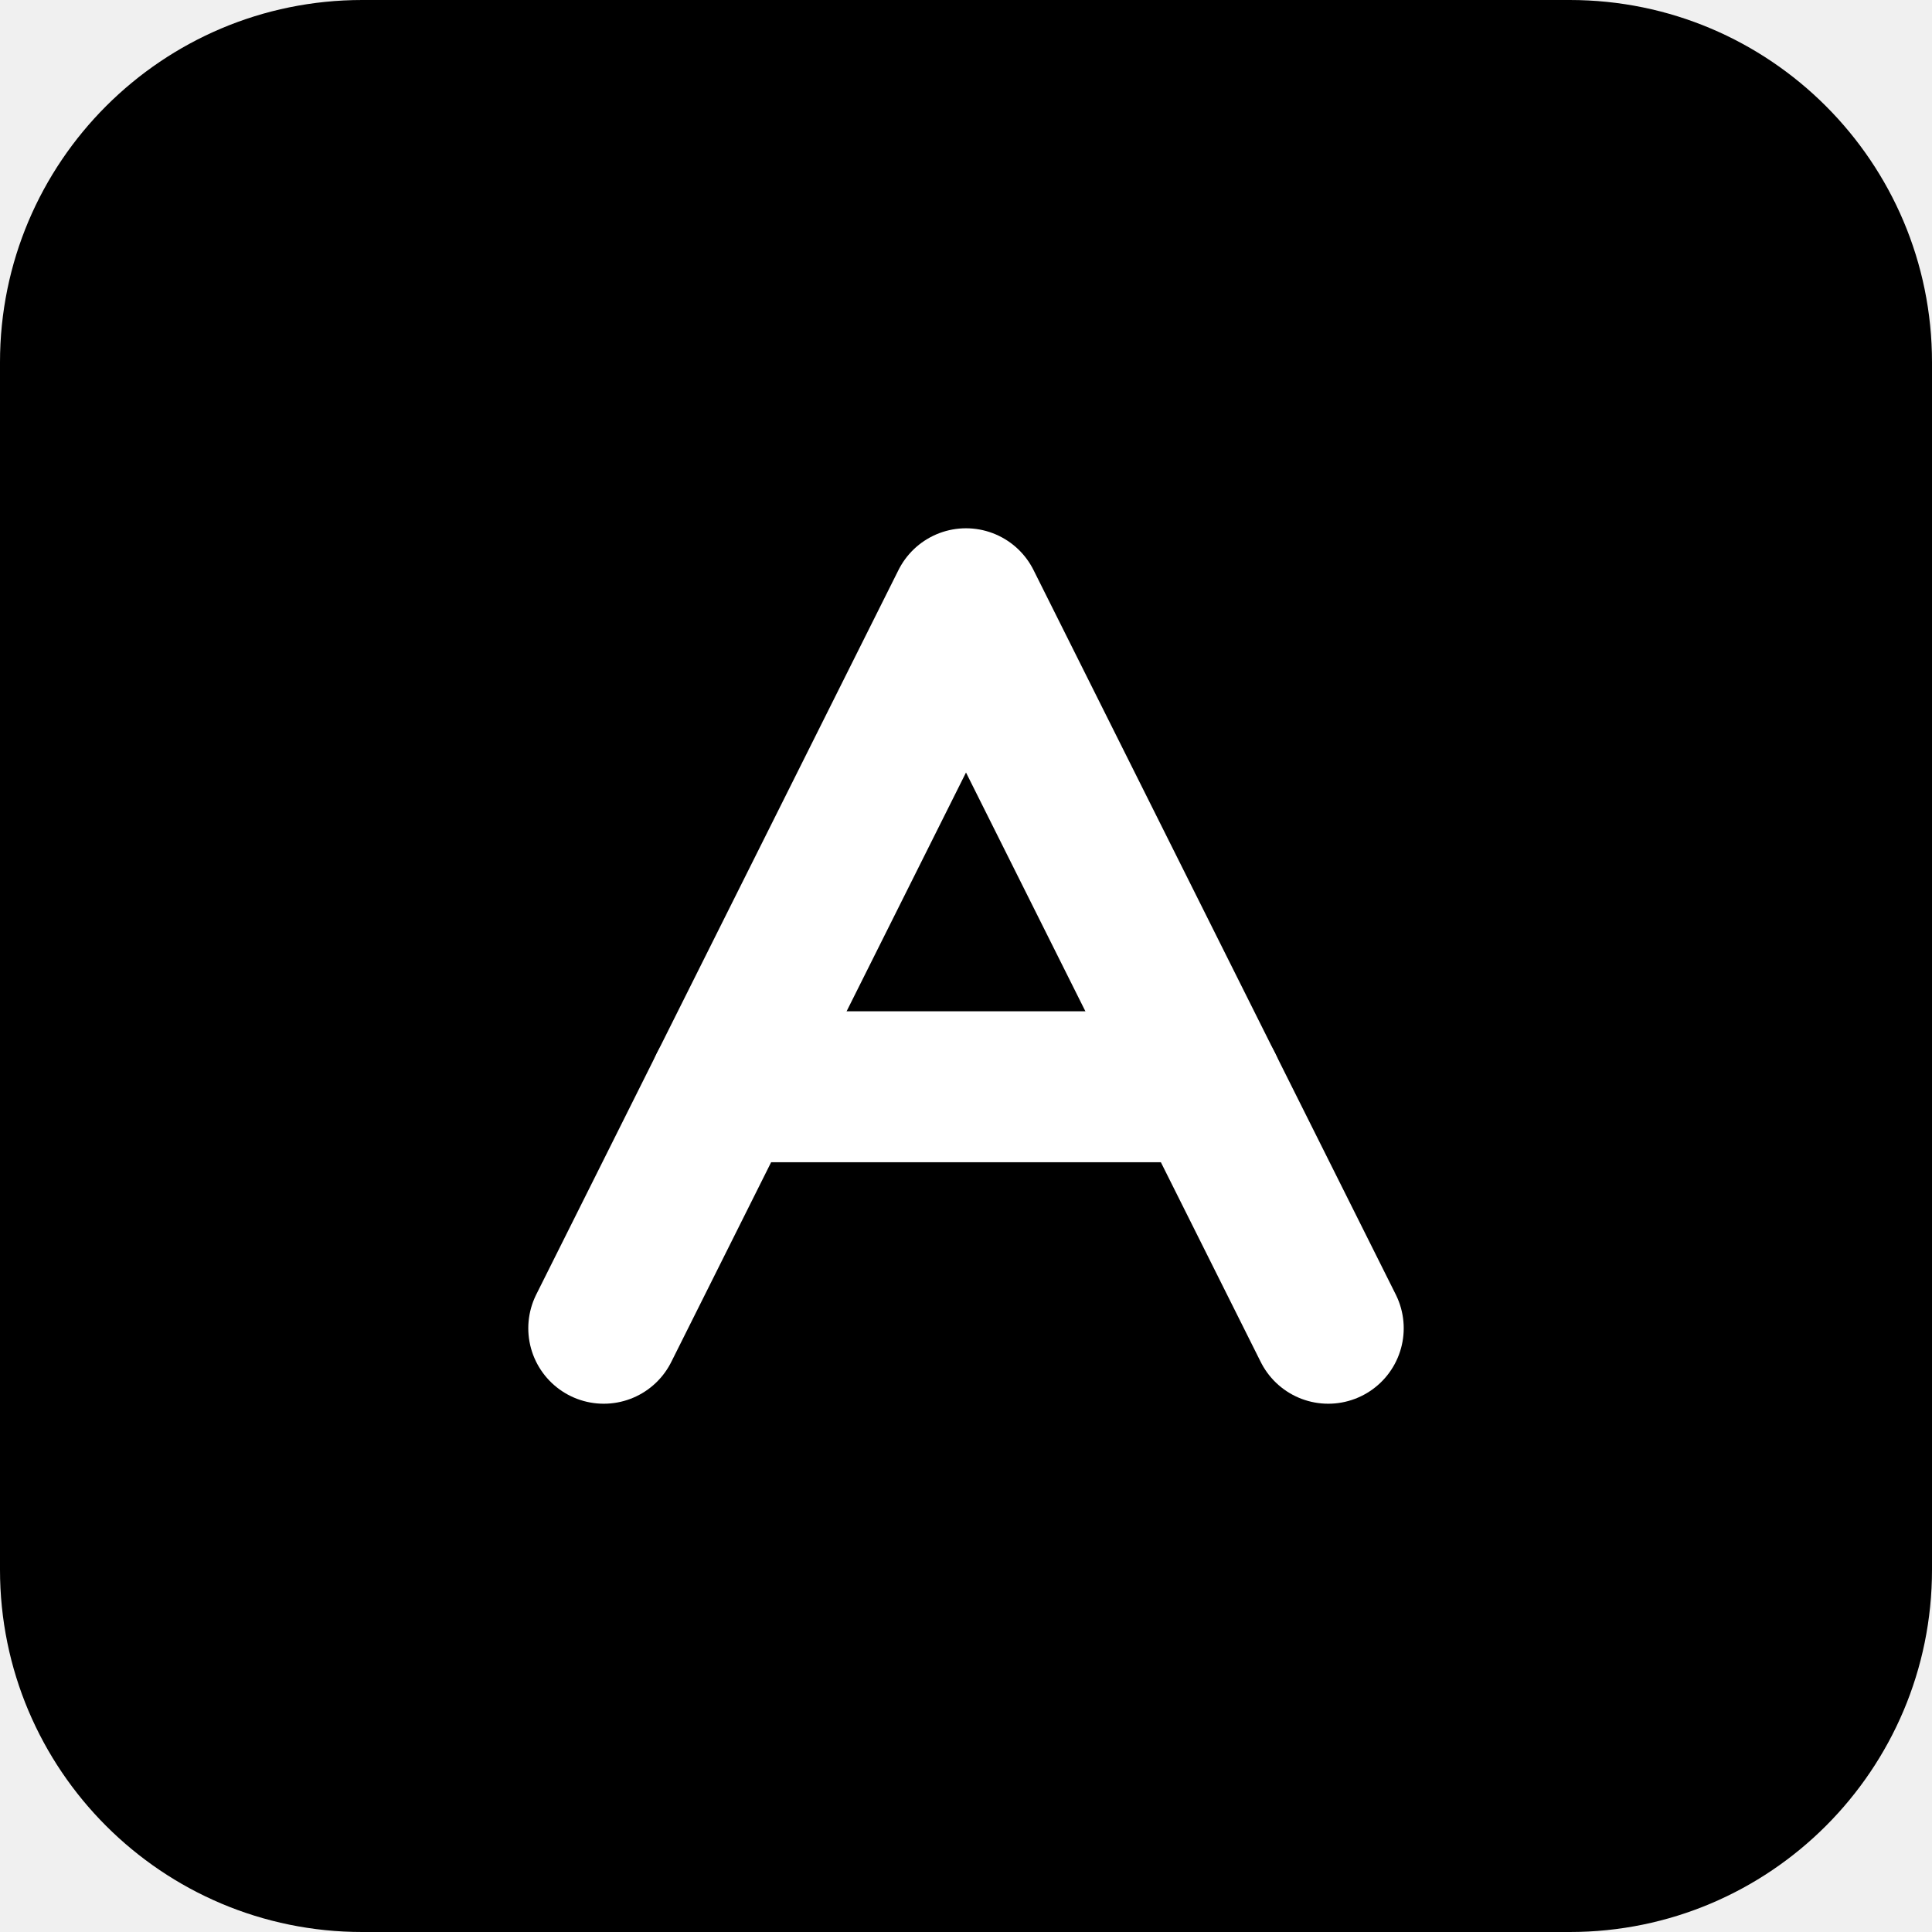
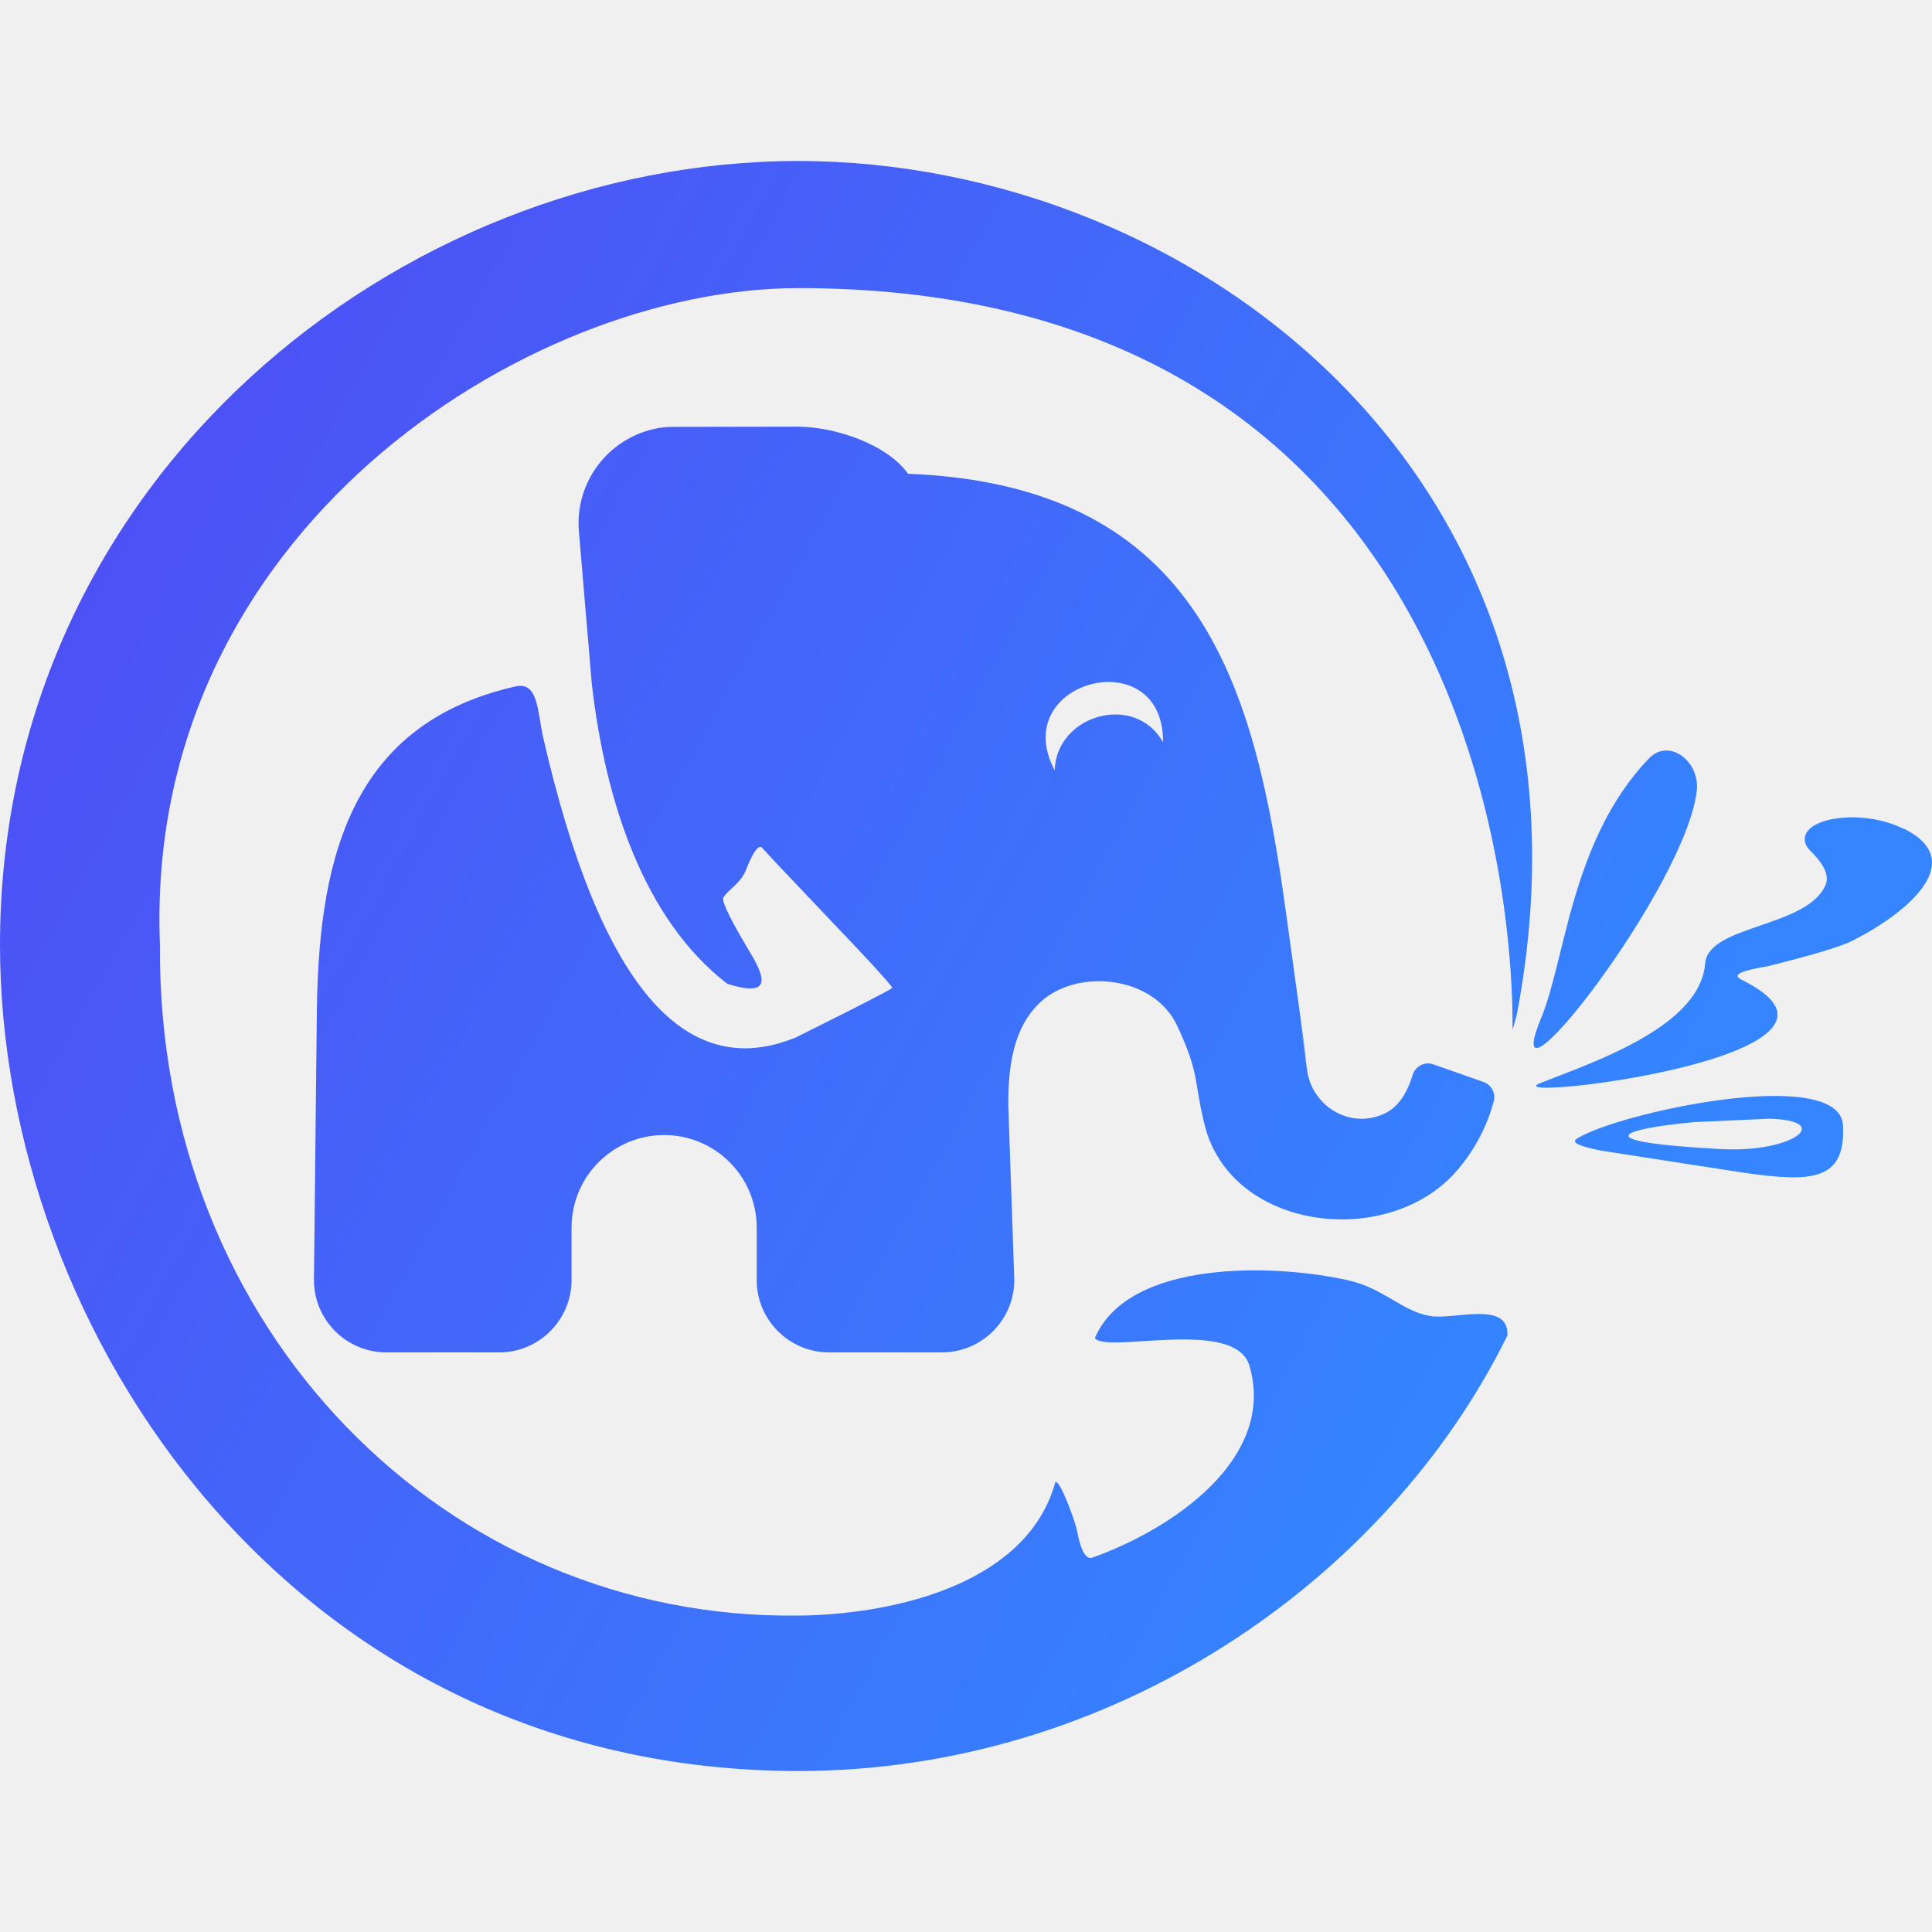
- <svg xmlns="http://www.w3.org/2000/svg" viewBox="0 0 32 32" fill="none">
-   <rect width="32" height="32" rx="6" fill="currentColor" />
-   <path d="M10 22L16 10L22 22" stroke="white" stroke-width="2.5" stroke-linecap="round" stroke-linejoin="round" />
-   <path d="M12 18h8" stroke="white" stroke-width="2.5" stroke-linecap="round" />
+ <svg xmlns="http://www.w3.org/2000/svg" height="1em" style="flex:none;line-height:1" viewBox="0 0 24 24" width="1em">
+   <defs>
+     <linearGradient id="lobe-icons-chat-glm-_R_0_" x1="-18.756%" x2="70.894%" y1="49.371%" y2="90.944%">
+       <stop offset="0%" stop-color="#504AF4" />
+       <stop offset="100%" stop-color="#3485FF" />
+     </linearGradient>
+   </defs>
+   <path d="M9.917 2c4.906 0 10.178 3.947 8.93 10.58-.014.07-.037.14-.057.21l-.003-.277c-.083-3-1.534-8.934-8.87-8.934-3.393 0-8.137 3.054-7.93 8.158-.04 4.778 3.555 8.4 7.95 8.332l.073-.001c1.2-.033 2.763-.429 3.1-1.657.063-.031.26.534.268.598.048.256.112.369.192.34.981-.348 2.286-1.222 1.952-2.38-.176-.61-1.775-.147-1.921-.347.418-.979 2.234-.926 3.153-.716.443.102.657.38 1.012.442.29.052.981-.2.96.242-1.5 3.042-4.893 5.41-8.808 5.41C3.654 22 0 16.574 0 11.737 0 5.947 4.959 2 9.917 2zM9.9 5.3c.484 0 1.125.225 1.38.585 3.669.145 4.313 2.686 4.694 5.444.255 1.838.315 2.3.182 1.387l.083.59c.068.448.554.737.982.516.144-.075.254-.231.328-.47a.2.2 0 01.258-.13l.625.22a.2.2 0 01.124.238 2.172 2.172 0 01-.51.92c-.878.917-2.757.664-3.08-.62-.14-.554-.055-.626-.345-1.242-.292-.621-1.238-.709-1.69-.295-.345.315-.407.805-.406 1.282L12.6 15.9a.9.9 0 01-.9.9h-1.4a.9.9 0 01-.9-.9v-.65a1.15 1.15 0 10-2.3 0v.65a.9.9 0 01-.9.9H4.8a.9.9 0 01-.9-.9l.035-3.239c.012-1.884.356-3.658 2.47-4.134.2-.045.252.13.29.342.025.154.043.252.053.294.701 3.058 1.75 4.299 3.144 3.722l.66-.331.254-.13c.158-.082.25-.131.276-.15.012-.01-.165-.206-.407-.464l-1.012-1.067a8.925 8.925 0 01-.199-.216c-.047-.034-.116.068-.208.306-.074.157-.251.252-.272.326-.013.058.108.298.362.72.164.288.22.508-.31.343-1.04-.8-1.518-2.273-1.684-3.725-.004-.035-.162-1.913-.162-1.913a1.2 1.2 0 011.113-1.281L9.9 5.3zm12.994 8.68c.037.697-.403.704-1.213.591l-1.783-.276c-.265-.053-.385-.099-.313-.147.47-.315 3.268-.93 3.31-.168zm-.915-.083l-.926.042c-.85.077-1.452.24.338.336l.103.003c.815.012 1.264-.359.485-.381zm1.667-3.601h.01c.79.398.067 1.03-.65 1.393-.14.07-.491.176-1.052.315-.241.04-.457.092-.333.16l.01.005c1.952.958-3.123 1.534-2.495 1.285l.38-.148c.68-.266 1.614-.682 1.666-1.337.038-.48 1.253-.442 1.493-.968.048-.106 0-.236-.144-.389-.05-.047-.094-.094-.107-.148-.073-.305.7-.431 1.222-.168zm-2.568-.474c-.135 1.198-2.479 4.192-1.949 2.863l.017-.042c.298-.717.376-2.221 1.337-3.221.25-.26.636.035.595.4zm-7.976-.253c.02-.694 1.002-.968 1.346-.347.01-1.274-1.941-.768-1.346.347z" fill="url(#lobe-icons-chat-glm-_R_0_)" fill-rule="evenodd" />
</svg>
